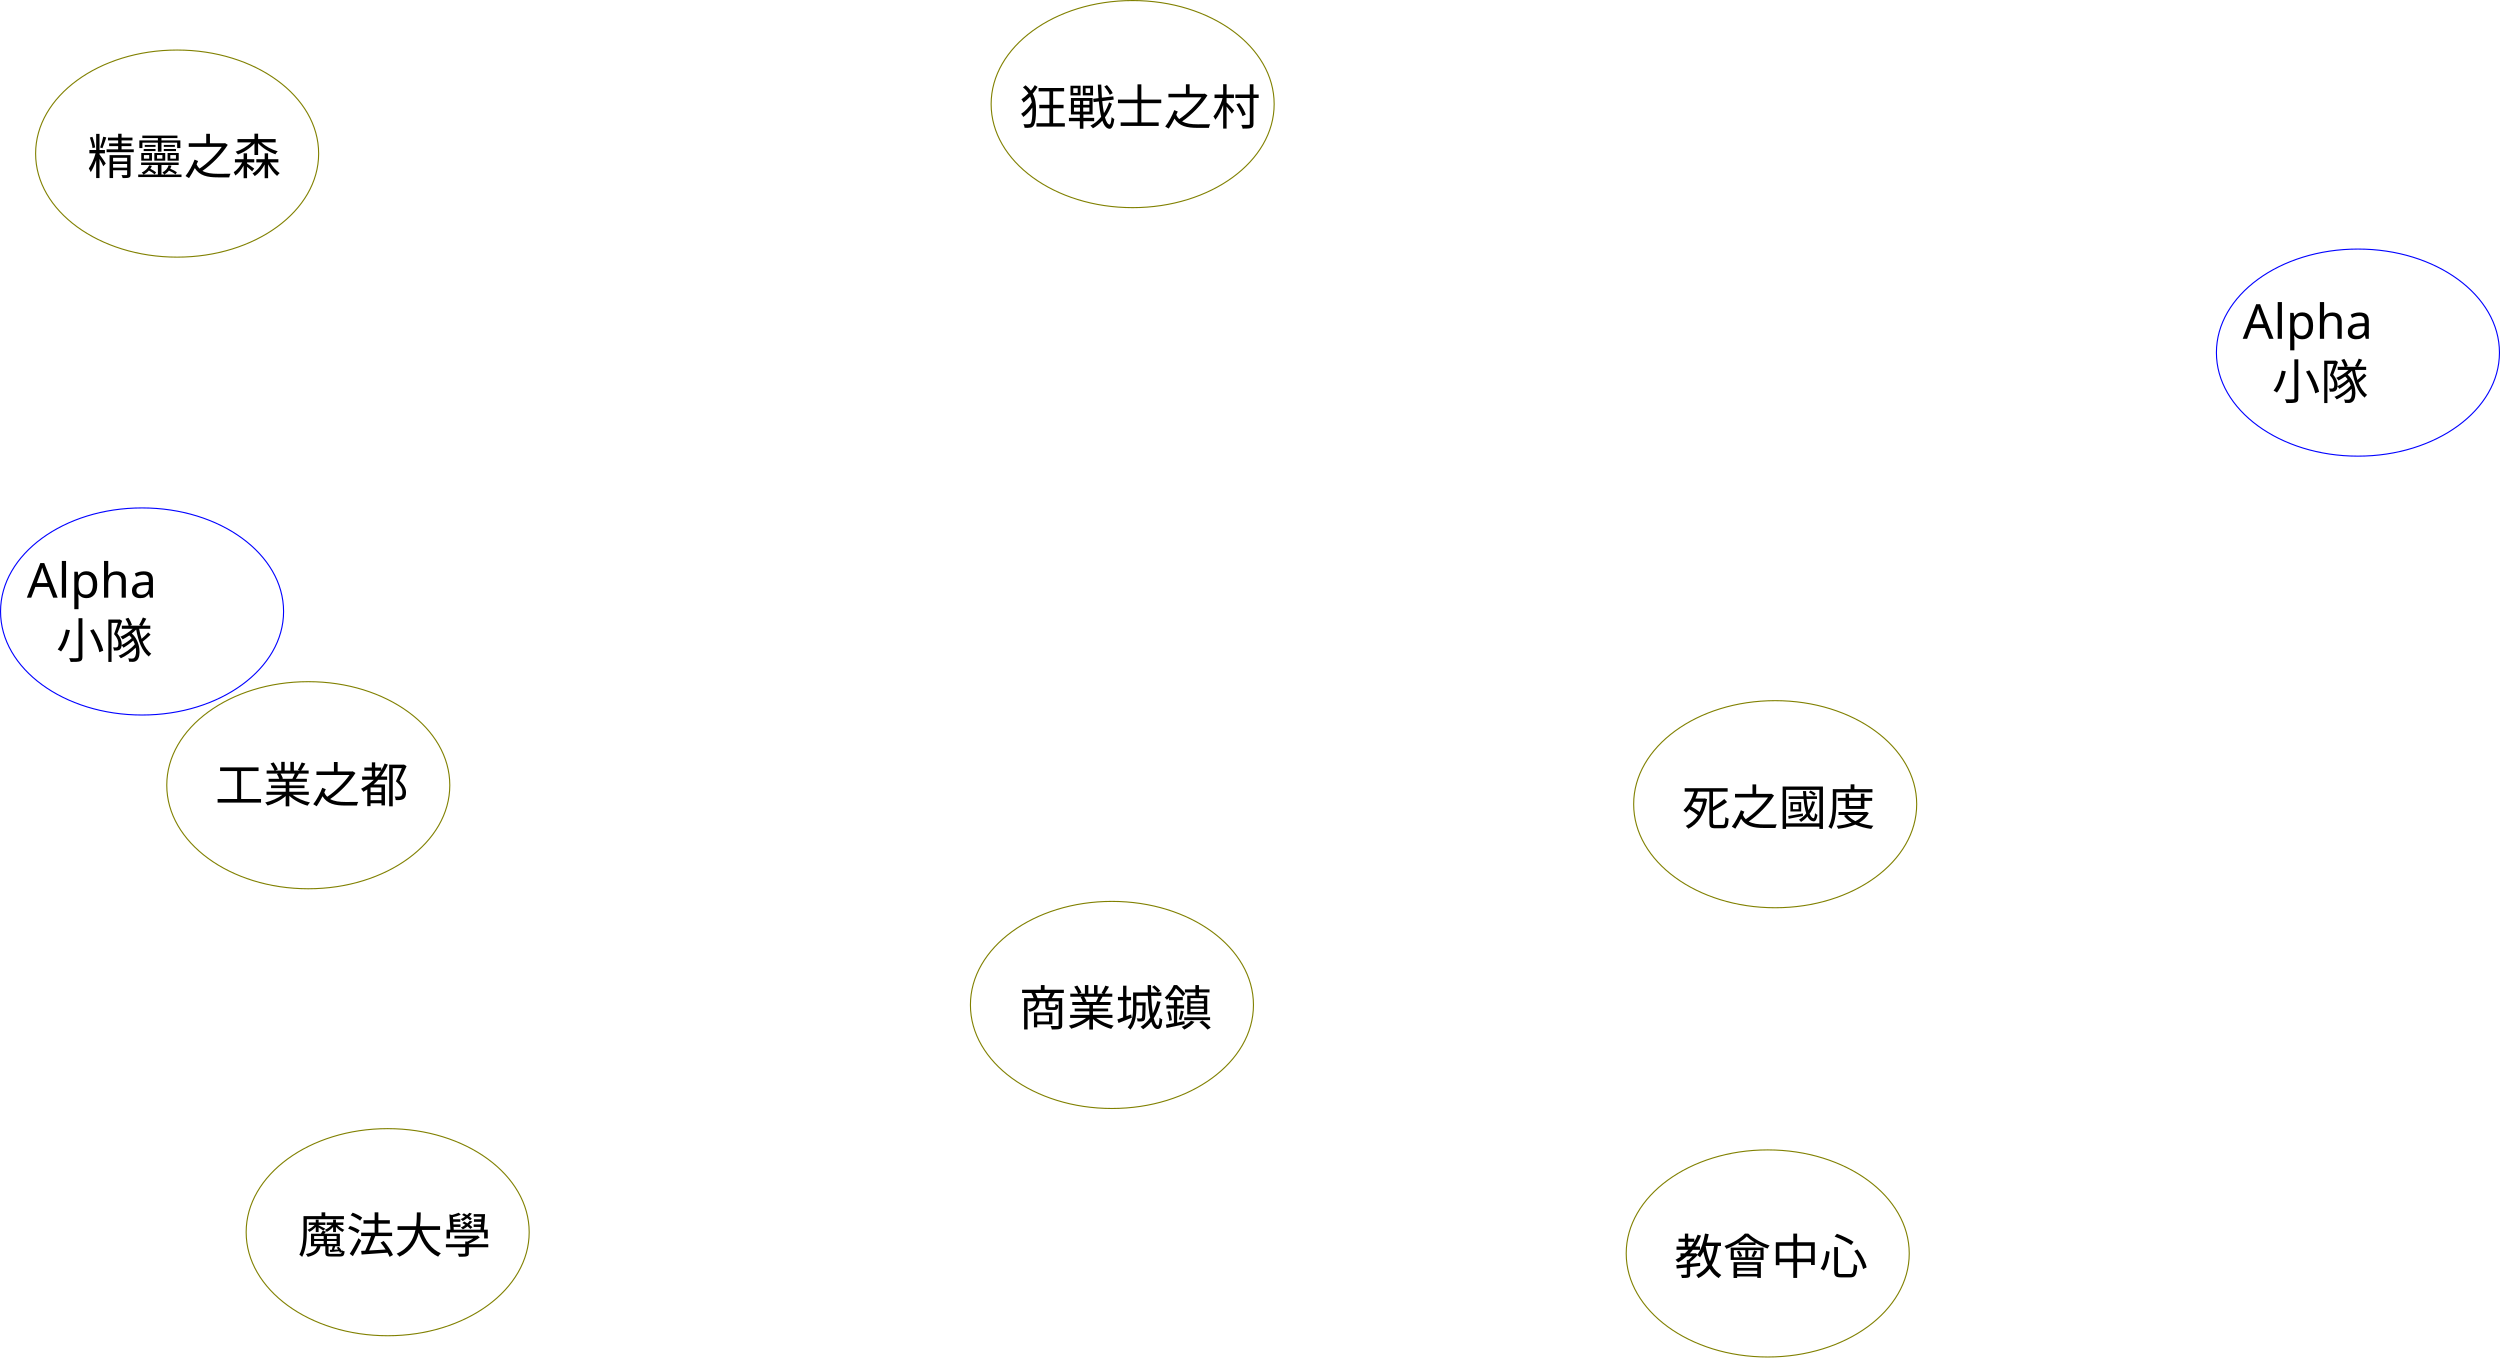
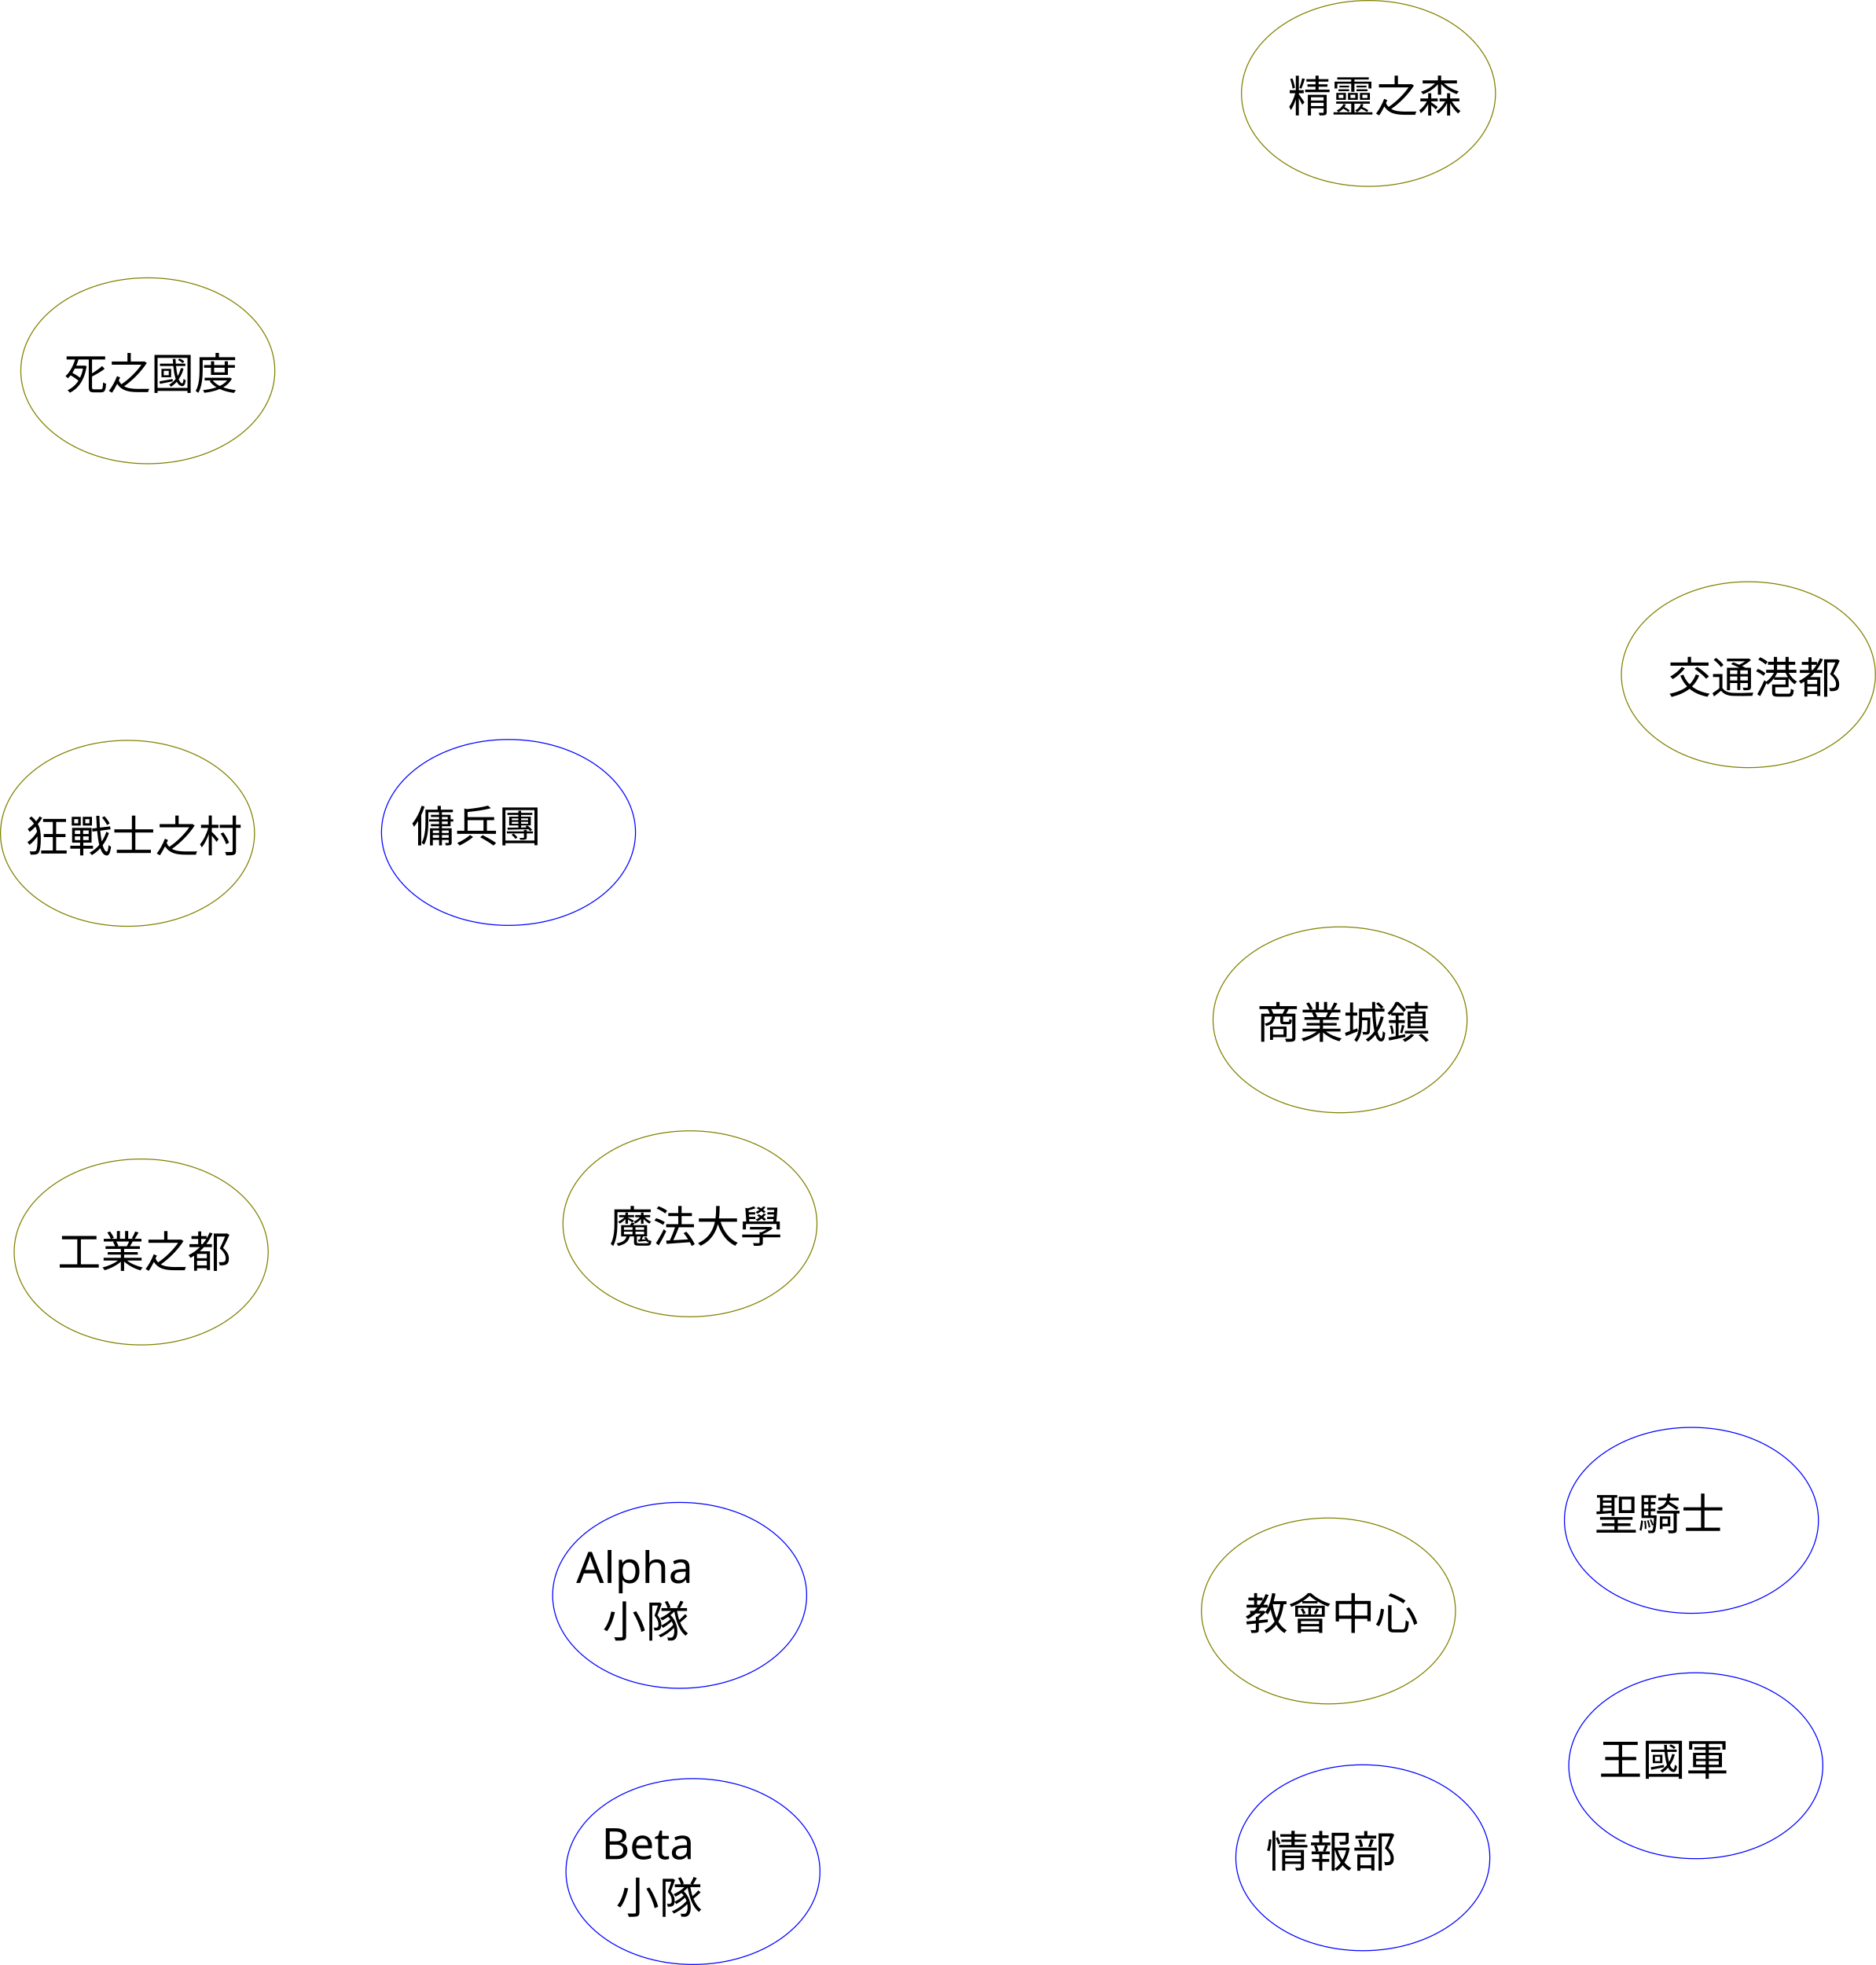
- <svg xmlns="http://www.w3.org/2000/svg" id="svg8" version="1.1" viewBox="0 0 547.551 297.331" height="297.331mm" width="547.551mm">
+ <svg xmlns="http://www.w3.org/2000/svg" id="svg8" version="1.1" viewBox="0 0 457.742 479.436" height="479.436mm" width="457.742mm">
  <defs id="defs2" />
-   <g transform="translate(313.206,41.28868)" id="layer1">
-     <ellipse ry="22.679" rx="30.994" cy="130.69" cx="-245.685" id="path10" style="fill:none;stroke:#808000;stroke-width:0.242" />
+   <g transform="translate(396.6587,70.00415)" id="layer1">
+     <ellipse ry="22.679" rx="30.994" cy="235.46" cx="-362.214" id="path10" style="fill:none;stroke:#808000;stroke-width:0.242" />
    <flowRoot transform="scale(0.2645833)" style="font-style:normal;font-weight:normal;font-size:40px;line-height:1.25;font-family:sans-serif;letter-spacing:0px;word-spacing:0px;fill:#000000;fill-opacity:1;stroke:none" id="flowRoot22" xml:space="preserve">
      <flowRegion id="flowRegion24">
        <rect y="231.091" x="-565.714" height="154.286" width="157.143" id="rect26" />
      </flowRegion>
      <flowPara id="flowPara28" />
    </flowRoot>
-     <text id="text32" y="134.47" x="-266.095" style="font-style:normal;font-weight:normal;font-size:10.583px;line-height:1.25;font-family:sans-serif;letter-spacing:0px;word-spacing:0px;fill:#000000;fill-opacity:1;stroke:none;stroke-width:0.265" xml:space="preserve">
-       <tspan style="stroke-width:0.265" y="134.47" x="-266.095" id="tspan30">工業之都</tspan>
+     <text id="text32" y="239.24" x="-382.625" style="font-style:normal;font-weight:normal;font-size:10.583px;line-height:1.25;font-family:sans-serif;letter-spacing:0px;word-spacing:0px;fill:#000000;fill-opacity:1;stroke:none;stroke-width:0.265" xml:space="preserve">
+       <tspan style="stroke-width:0.265" y="239.24" x="-382.625" id="tspan30">工業之都</tspan>
    </text>
-     <ellipse ry="22.679" rx="30.994" cy="-7.649" cx="-274.411" id="path10-9" style="fill:none;stroke:#808000;stroke-width:0.242" />
-     <text id="text32-6" y="-3.113" x="-294.066" style="font-style:normal;font-weight:normal;font-size:10.583px;line-height:1.25;font-family:sans-serif;letter-spacing:0px;word-spacing:0px;fill:#000000;fill-opacity:1;stroke:none;stroke-width:0.265" xml:space="preserve">
-       <tspan style="stroke-width:0.265" y="-3.113" x="-294.066" id="tspan30-2">精靈之森</tspan>
+     <ellipse ry="22.679" rx="30.994" cy="-47.205" cx="-62.733" id="path10-9" style="fill:none;stroke:#808000;stroke-width:0.242" />
+     <text id="text32-6" y="-42.669" x="-82.388" style="font-style:normal;font-weight:normal;font-size:10.583px;line-height:1.25;font-family:sans-serif;letter-spacing:0px;word-spacing:0px;fill:#000000;fill-opacity:1;stroke:none;stroke-width:0.265" xml:space="preserve">
+       <tspan style="stroke-width:0.265" y="-42.669" x="-82.388" id="tspan30-2">精靈之森</tspan>
    </text>
    <ellipse ry="22.679" rx="30.994" cy="228.586" cx="-228.298" id="path10-1" style="fill:none;stroke:#808000;stroke-width:0.242" />
    <text id="text32-7" y="233.122" x="-247.952" style="font-style:normal;font-weight:normal;font-size:10.583px;line-height:1.25;font-family:sans-serif;letter-spacing:0px;word-spacing:0px;fill:#000000;fill-opacity:1;stroke:none;stroke-width:0.265" xml:space="preserve">
      <tspan style="stroke-width:0.265" y="233.122" x="-247.952" id="tspan30-8">魔法大學</tspan>
    </text>
-     <ellipse ry="22.679" rx="30.994" cy="134.848" cx="75.595" id="path10-9-5" style="fill:none;stroke:#808000;stroke-width:0.242" />
-     <text id="text32-6-7" y="139.384" x="55.184" style="font-style:normal;font-weight:normal;font-size:10.583px;line-height:1.25;font-family:sans-serif;letter-spacing:0px;word-spacing:0px;fill:#000000;fill-opacity:1;stroke:none;stroke-width:0.265" xml:space="preserve">
-       <tspan style="stroke-width:0.265" y="139.384" x="55.184" id="tspan30-2-4">死之國度</tspan>
+     <ellipse ry="22.679" rx="30.994" cy="20.457" cx="-360.589" id="path10-9-5" style="fill:none;stroke:#808000;stroke-width:0.242" />
+     <text id="text32-6-7" y="24.993" x="-380.999" style="font-style:normal;font-weight:normal;font-size:10.583px;line-height:1.25;font-family:sans-serif;letter-spacing:0px;word-spacing:0px;fill:#000000;fill-opacity:1;stroke:none;stroke-width:0.265" xml:space="preserve">
+       <tspan style="stroke-width:0.265" y="24.993" x="-380.999" id="tspan30-2-4">死之國度</tspan>
    </text>
    <ellipse ry="22.679" rx="30.994" cy="178.814" cx="-69.668" id="path10-9-5-1" style="fill:none;stroke:#808000;stroke-width:0.242" />
    <text id="text32-6-7-8" y="183.35" x="-90.079" style="font-style:normal;font-weight:normal;font-size:10.583px;line-height:1.25;font-family:sans-serif;letter-spacing:0px;word-spacing:0px;fill:#000000;fill-opacity:1;stroke:none;stroke-width:0.265" xml:space="preserve">
      <tspan style="stroke-width:0.265" y="183.35" x="-90.079" id="tspan30-2-4-5">商業城鎮</tspan>
    </text>
-     <ellipse ry="22.679" rx="30.994" cy="233.243" cx="73.962" id="path10-9-5-9" style="fill:none;stroke:#808000;stroke-width:0.242" />
-     <text id="text32-6-7-7" y="237.779" x="53.552" style="font-style:normal;font-weight:normal;font-size:10.583px;line-height:1.25;font-family:sans-serif;letter-spacing:0px;word-spacing:0px;fill:#000000;fill-opacity:1;stroke:none;stroke-width:0.265" xml:space="preserve">
-       <tspan style="stroke-width:0.265" y="237.779" x="53.552" id="tspan30-2-4-53">教會中心</tspan>
+     <ellipse ry="22.679" rx="30.994" cy="323.045" cx="-72.501" id="path10-9-5-9" style="fill:none;stroke:#808000;stroke-width:0.242" />
+     <text id="text32-6-7-7" y="327.581" x="-92.912" style="font-style:normal;font-weight:normal;font-size:10.583px;line-height:1.25;font-family:sans-serif;letter-spacing:0px;word-spacing:0px;fill:#000000;fill-opacity:1;stroke:none;stroke-width:0.265" xml:space="preserve">
+       <tspan style="stroke-width:0.265" y="327.581" x="-92.912" id="tspan30-2-4-53">教會中心</tspan>
    </text>
-     <ellipse ry="22.679" rx="30.994" cy="-18.489" cx="-65.133" id="path10-9-5-8" style="fill:none;stroke:#808000;stroke-width:0.242" />
-     <text id="text32-6-7-83" y="-13.954" x="-90.079" style="font-style:normal;font-weight:normal;font-size:10.583px;line-height:1.25;font-family:sans-serif;letter-spacing:0px;word-spacing:0px;fill:#000000;fill-opacity:1;stroke:none;stroke-width:0.265" xml:space="preserve">
-       <tspan style="stroke-width:0.265" y="-13.954" x="-90.079" id="tspan30-2-4-1">狂戰士之村</tspan>
+     <ellipse ry="22.679" rx="30.994" cy="133.32" cx="-365.544" id="path10-9-5-8" style="fill:none;stroke:#808000;stroke-width:0.242" />
+     <text id="text32-6-7-83" y="137.856" x="-390.49" style="font-style:normal;font-weight:normal;font-size:10.583px;line-height:1.25;font-family:sans-serif;letter-spacing:0px;word-spacing:0px;fill:#000000;fill-opacity:1;stroke:none;stroke-width:0.265" xml:space="preserve">
+       <tspan style="stroke-width:0.265" y="137.856" x="-390.49" id="tspan30-2-4-1">狂戰士之村</tspan>
    </text>
-     <ellipse ry="22.679" rx="30.994" cy="35.939" cx="203.23" id="path10-9-5-1-8" style="fill:none;stroke:#0000ff;stroke-width:0.242" />
-     <text id="text32-6-7-8-9" y="32.916" x="201.864" style="font-style:normal;font-weight:normal;font-size:10.583px;line-height:1.25;font-family:sans-serif;letter-spacing:0px;word-spacing:0px;fill:#000000;fill-opacity:1;stroke:none;stroke-width:0.265" xml:space="preserve">
-       <tspan style="text-align:center;text-anchor:middle;stroke-width:0.265" y="32.916" x="201.864" id="tspan30-2-4-5-6">Alpha</tspan>
-       <tspan id="tspan169" style="text-align:center;text-anchor:middle;stroke-width:0.265" y="46.145" x="201.864">小隊</tspan>
+     <ellipse ry="22.679" rx="30.994" cy="319.245" cx="-230.815" id="path10-9-5-1-8" style="fill:none;stroke:#0000ff;stroke-width:0.242" />
+     <text id="text32-6-7-8-9" y="316.221" x="-232.181" style="font-style:normal;font-weight:normal;font-size:10.583px;line-height:1.25;font-family:sans-serif;letter-spacing:0px;word-spacing:0px;fill:#000000;fill-opacity:1;stroke:none;stroke-width:0.265" xml:space="preserve">
+       <tspan style="text-align:center;text-anchor:middle;stroke-width:0.265" y="316.221" x="-232.181" id="tspan30-2-4-5-6">Alpha</tspan>
+       <tspan id="tspan169" style="text-align:center;text-anchor:middle;stroke-width:0.265" y="329.45" x="-232.181">小隊</tspan>
    </text>
-     <ellipse ry="22.679" rx="30.994" cy="92.636" cx="-282.091" id="path10-9-5-1-8-4" style="fill:none;stroke:#0000ff;stroke-width:0.242" />
-     <text id="text32-6-7-8-9-3" y="89.612" x="-283.457" style="font-style:normal;font-weight:normal;font-size:10.583px;line-height:1.25;font-family:sans-serif;letter-spacing:0px;word-spacing:0px;fill:#000000;fill-opacity:1;stroke:none;stroke-width:0.265" xml:space="preserve">
-       <tspan style="text-align:center;text-anchor:middle;stroke-width:0.265" y="89.612" x="-283.457" id="tspan30-2-4-5-6-3">Alpha</tspan>
-       <tspan id="tspan169-3" style="text-align:center;text-anchor:middle;stroke-width:0.265" y="102.841" x="-283.457">小隊</tspan>
+     <ellipse ry="22.679" rx="30.994" cy="386.632" cx="-227.568" id="path10-9-5-1-8-4" style="fill:none;stroke:#0000ff;stroke-width:0.242" />
+     <text id="text32-6-7-8-9-3" y="383.608" x="-228.934" style="font-style:normal;font-weight:normal;font-size:10.583px;line-height:1.25;font-family:sans-serif;letter-spacing:0px;word-spacing:0px;fill:#000000;fill-opacity:1;stroke:none;stroke-width:0.265" xml:space="preserve">
+       <tspan id="tspan218" style="text-align:center;text-anchor:middle;stroke-width:0.265" y="383.608" x="-228.934">Beta</tspan>
+       <tspan id="tspan169-3" style="text-align:center;text-anchor:middle;stroke-width:0.265" y="396.838" x="-228.934">小隊</tspan>
+     </text>
+     <ellipse ry="22.679" rx="30.994" cy="94.612" cx="29.968" id="path10-9-8" style="fill:none;stroke:#808000;stroke-width:0.242" />
+     <text id="text32-6-6" y="99.147" x="10.313" style="font-style:normal;font-weight:normal;font-size:10.583px;line-height:1.25;font-family:sans-serif;letter-spacing:0px;word-spacing:0px;fill:#000000;fill-opacity:1;stroke:none;stroke-width:0.265" xml:space="preserve">
+       <tspan style="stroke-width:0.265" y="99.147" x="10.313" id="tspan30-2-0">交通港都</tspan>
+     </text>
+     <ellipse ry="22.679" rx="30.994" cy="300.944" cx="16.07" id="path10-9-5-1-8-48" style="fill:none;stroke:#0000ff;stroke-width:0.242" />
+     <text id="text32-6-7-8-9-8" y="303.265" x="17.911" style="font-style:normal;font-weight:normal;font-size:10.583px;line-height:1.25;font-family:sans-serif;letter-spacing:0px;word-spacing:0px;fill:#000000;fill-opacity:1;stroke:none;stroke-width:0.265" xml:space="preserve">
+       <tspan id="tspan169-9" style="text-align:center;text-anchor:middle;stroke-width:0.265" y="303.265" x="17.911">聖騎士</tspan>
+       <tspan id="tspan269" style="text-align:center;text-anchor:middle;stroke-width:0.265" y="316.494" x="17.911" />
+     </text>
+     <ellipse ry="22.679" rx="30.994" cy="360.812" cx="17.139" id="path10-9-5-1-8-48-7" style="fill:none;stroke:#0000ff;stroke-width:0.242" />
+     <text id="text32-6-7-8-9-8-7" y="363.134" x="18.98" style="font-style:normal;font-weight:normal;font-size:10.583px;line-height:1.25;font-family:sans-serif;letter-spacing:0px;word-spacing:0px;fill:#000000;fill-opacity:1;stroke:none;stroke-width:0.265" xml:space="preserve">
+       <tspan id="tspan169-9-6" style="text-align:center;text-anchor:middle;stroke-width:0.265" y="363.134" x="18.98">王國軍</tspan>
+       <tspan id="tspan269-4" style="text-align:center;text-anchor:middle;stroke-width:0.265" y="376.363" x="18.98" />
+     </text>
+     <ellipse ry="22.679" rx="30.994" cy="383.263" cx="-64.111" id="path10-9-5-1-8-48-7-9" style="fill:none;stroke:#0000ff;stroke-width:0.242" />
+     <text id="text32-6-7-8-9-8-7-2" y="385.584" x="-62.27" style="font-style:normal;font-weight:normal;font-size:10.583px;line-height:1.25;font-family:sans-serif;letter-spacing:0px;word-spacing:0px;fill:#000000;fill-opacity:1;stroke:none;stroke-width:0.265" xml:space="preserve">
+       <tspan id="tspan169-9-6-5" style="text-align:center;text-anchor:middle;stroke-width:0.265" y="385.584" x="-62.27">情報部</tspan>
+       <tspan id="tspan269-4-4" style="text-align:center;text-anchor:middle;stroke-width:0.265" y="398.813" x="-62.27" />
+     </text>
+     <ellipse ry="22.679" rx="30.994" cy="133.098" cx="-272.581" id="path10-9-5-1-8-48-0" style="fill:none;stroke:#0000ff;stroke-width:0.242" />
+     <text id="text32-6-7-8-9-8-5" y="135.42" x="-270.74" style="font-style:normal;font-weight:normal;font-size:10.583px;line-height:1.25;font-family:sans-serif;letter-spacing:0px;word-spacing:0px;fill:#000000;fill-opacity:1;stroke:none;stroke-width:0.265" xml:space="preserve">
+       <tspan id="tspan169-9-9" style="text-align:center;text-anchor:middle;stroke-width:0.265" y="135.42" x="-270.74">傭兵團</tspan>
+       <tspan id="tspan269-46" style="text-align:center;text-anchor:middle;stroke-width:0.265" y="148.649" x="-270.74" />
    </text>
  </g>
</svg>
